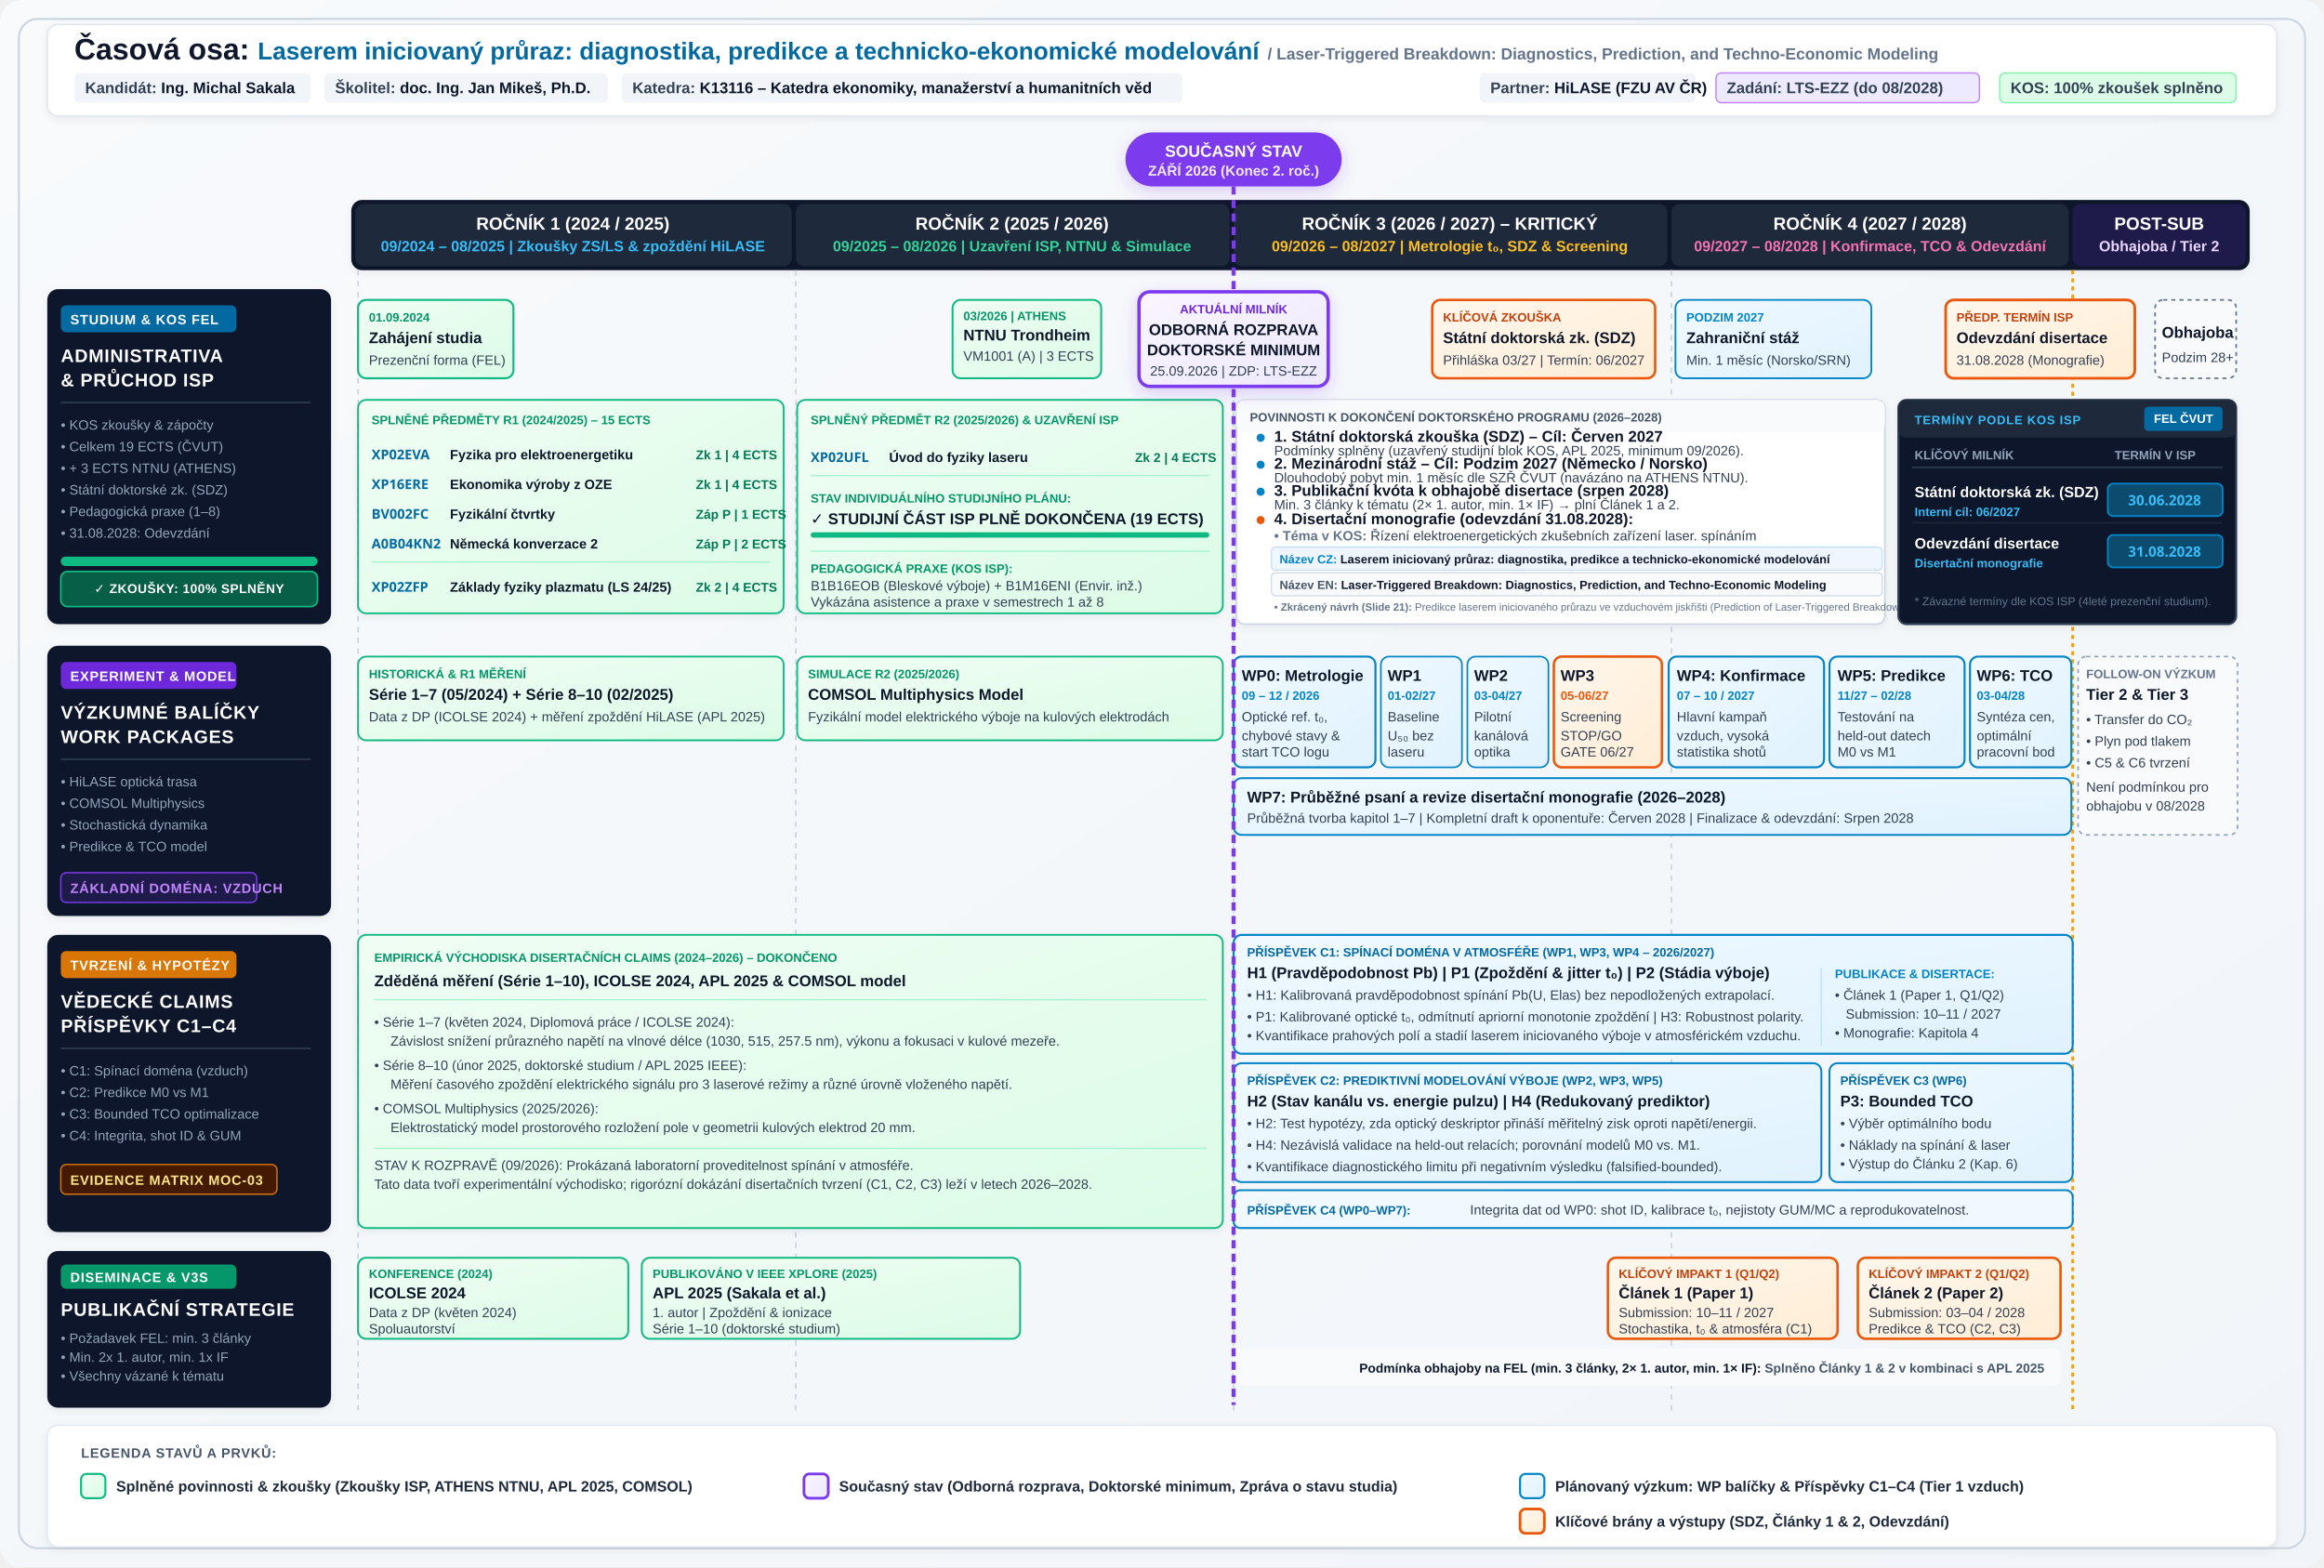
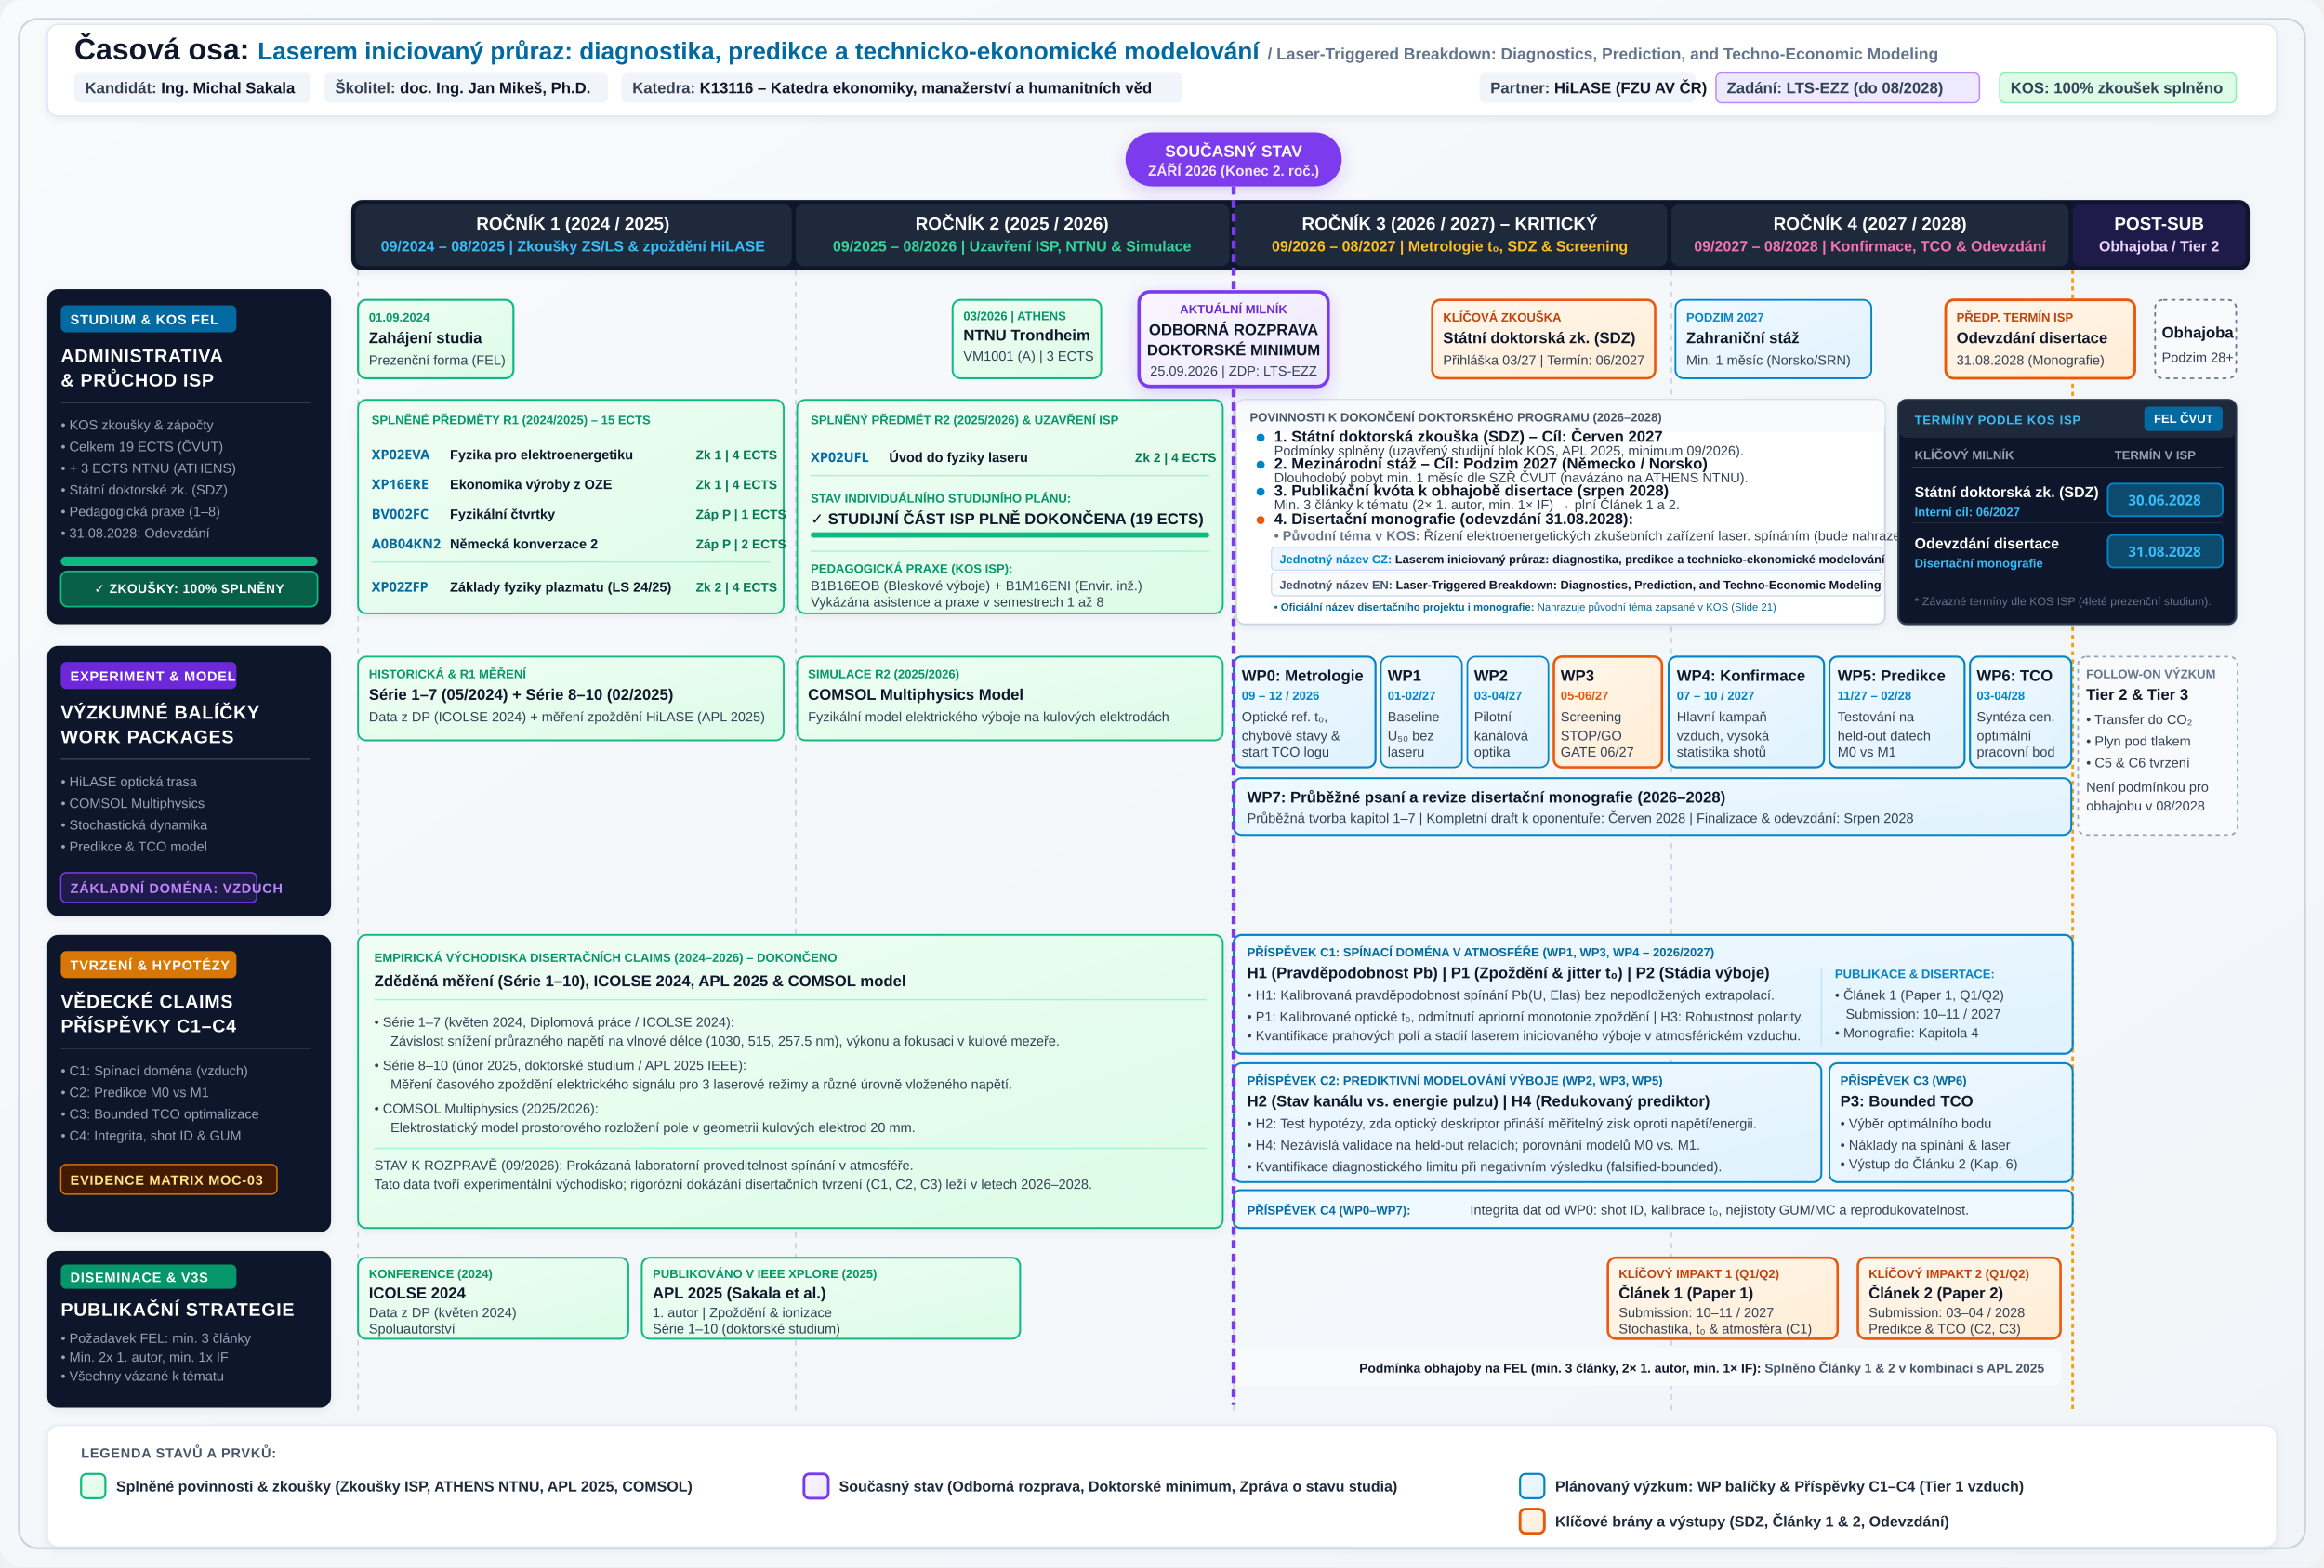
<svg xmlns="http://www.w3.org/2000/svg" viewBox="0 0 1720 1160" width="1720" height="1160">
  <defs>
    <style>
      .main-title { font-family: 'Segoe UI', Arial, sans-serif; font-weight: 800; font-size: 22px; fill: #0f172a; }
      .main-sub { font-family: 'Segoe UI', Arial, sans-serif; font-weight: 600; font-size: 11.5px; fill: #334155; }
      .badge-text { font-family: 'Segoe UI', Arial, sans-serif; font-weight: 700; font-size: 11px; fill: #1e293b; }
      
      .row-title { font-family: 'Segoe UI', Arial, sans-serif; font-weight: 800; font-size: 13.5px; fill: #ffffff; letter-spacing: 0.5px; }
      .row-tag { font-family: 'Segoe UI', Arial, sans-serif; font-weight: 700; font-size: 10px; text-transform: uppercase; letter-spacing: 0.5px; }
      .row-sub { font-family: 'Segoe UI', Arial, sans-serif; font-weight: 500; font-size: 10px; fill: #94a3b8; line-height: 1.3; }

      .axis-year { font-family: 'Segoe UI', Arial, sans-serif; font-weight: 800; font-size: 13px; fill: #ffffff; text-anchor: middle; }
      .axis-sub { font-family: 'Segoe UI', Arial, sans-serif; font-weight: 700; font-size: 11px; text-anchor: middle; }

      .card-title { font-family: 'Segoe UI', Arial, sans-serif; font-weight: 700; font-size: 11.5px; fill: #0f172a; }
      .card-desc { font-family: 'Segoe UI', Arial, sans-serif; font-weight: 500; font-size: 10px; fill: #334155; }
      .card-tag { font-family: 'Segoe UI', Arial, sans-serif; font-weight: 700; font-size: 9px; text-transform: uppercase; }
      
      .course-code { font-family: 'Consolas', 'Segoe UI', monospace; font-weight: 700; font-size: 10px; fill: #0369a1; }
      .course-name { font-family: 'Segoe UI', Arial, sans-serif; font-weight: 600; font-size: 10px; fill: #0f172a; }
      .course-grade { font-family: 'Segoe UI', Arial, sans-serif; font-weight: 700; font-size: 9.5px; fill: #047857; }
      
      .now-title { font-family: 'Segoe UI', Arial, sans-serif; font-weight: 800; font-size: 12px; fill: #ffffff; text-anchor: middle; }
      .now-sub { font-family: 'Segoe UI', Arial, sans-serif; font-weight: 700; font-size: 10.5px; fill: #f3e8ff; text-anchor: middle; }
      .legend-text { font-family: 'Segoe UI', Arial, sans-serif; font-weight: 600; font-size: 11px; fill: #1e293b; }
      .card-title-head { font-family: 'Segoe UI', Arial, sans-serif; font-weight: 700; font-size: 8.2px; fill: #0369a1; }
      .card-title-sub { font-family: 'Segoe UI', Arial, sans-serif; font-weight: 500; font-size: 7.4px; fill: #334155; }
    </style>
    <linearGradient id="bg-canvas" x1="0%" y1="0%" x2="100%" y2="100%">
      <stop offset="0%" stop-color="#f8fafc" />
      <stop offset="100%" stop-color="#f1f5f9" />
    </linearGradient>
    <linearGradient id="card-done-grad" x1="0%" y1="0%" x2="100%" y2="100%">
      <stop offset="0%" stop-color="#f0fdf4" />
      <stop offset="100%" stop-color="#dcfce7" />
    </linearGradient>
    <linearGradient id="card-blue-grad" x1="0%" y1="0%" x2="100%" y2="100%">
      <stop offset="0%" stop-color="#f0f9ff" />
      <stop offset="100%" stop-color="#e0f2fe" />
    </linearGradient>
    <linearGradient id="card-gate-grad" x1="0%" y1="0%" x2="100%" y2="100%">
      <stop offset="0%" stop-color="#fff7ed" />
      <stop offset="100%" stop-color="#ffedd5" />
    </linearGradient>
    <linearGradient id="card-orange-grad" x1="0%" y1="0%" x2="100%" y2="100%">
      <stop offset="0%" stop-color="#fff7ed" />
      <stop offset="100%" stop-color="#ffedd5" />
    </linearGradient>
    <linearGradient id="card-red-grad" x1="0%" y1="0%" x2="100%" y2="100%">
      <stop offset="0%" stop-color="#fff7ed" />
      <stop offset="100%" stop-color="#ffedd5" />
    </linearGradient>
    <linearGradient id="card-now-grad" x1="0%" y1="0%" x2="100%" y2="100%">
      <stop offset="0%" stop-color="#faf5ff" />
      <stop offset="100%" stop-color="#ede9fe" />
    </linearGradient>
    <linearGradient id="card-claim1-grad" x1="0%" y1="0%" x2="100%" y2="100%">
      <stop offset="0%" stop-color="#fefce8" />
      <stop offset="100%" stop-color="#fef9c3" />
    </linearGradient>
    <linearGradient id="card-claim2-grad" x1="0%" y1="0%" x2="100%" y2="100%">
      <stop offset="0%" stop-color="#faf5ff" />
      <stop offset="100%" stop-color="#f3e8ff" />
    </linearGradient>
    <linearGradient id="card-claim3-grad" x1="0%" y1="0%" x2="100%" y2="100%">
      <stop offset="0%" stop-color="#fdf2f8" />
      <stop offset="100%" stop-color="#fce7f3" />
    </linearGradient>
    <filter id="shadow-card" x="-3%" y="-5%" width="106%" height="114%" filterUnits="userSpaceOnUse">
      <feDropShadow dx="0" dy="2" stdDeviation="3" flood-color="#0f172a" flood-opacity="0.06" />
    </filter>
    <filter id="shadow-now" x="-6%" y="-8%" width="112%" height="120%" filterUnits="userSpaceOnUse">
      <feDropShadow dx="0" dy="4" stdDeviation="6" flood-color="#7c3aed" flood-opacity="0.22" />
    </filter>
  </defs>
  <rect width="1720" height="1160" fill="url(#bg-canvas)" rx="16" />
  <rect x="14" y="14" width="1692" height="1132" fill="none" stroke="#cbd5e1" stroke-width="1.5" rx="14" />
  <g id="Header" transform="translate(35, 18)">
    <rect width="1650" height="68" rx="8" fill="#ffffff" stroke="#e2e8f0" stroke-width="1.2" filter="url(#shadow-card)" />
    <text class="main-title" x="20" y="26">Časová osa: <tspan fill="#0369a1" font-size="18px">Laserem iniciovaný průraz: diagnostika, predikce a technicko-ekonomické modelování</tspan>
      <tspan fill="#64748b" font-size="12px" font-weight="600">/ Laser-Triggered Breakdown: Diagnostics, Prediction, and Techno-Economic Modeling</tspan>
    </text>
    <g transform="translate(20, 36)">
      <rect x="0" y="0" width="175" height="22" rx="4" fill="#f1f5f9" />
      <text class="main-sub" x="8" y="15">Kandidát: <tspan font-weight="800" fill="#0f172a">Ing. Michal Sakala</tspan>
      </text>
      <rect x="185" y="0" width="210" height="22" rx="4" fill="#f1f5f9" />
      <text class="main-sub" x="193" y="15">Školitel: <tspan font-weight="800" fill="#0f172a">doc. Ing. Jan Mikeš, Ph.D.</tspan>
      </text>
      <rect x="405" y="0" width="415" height="22" rx="4" fill="#f1f5f9" />
      <text class="main-sub" x="413" y="15">Katedra: <tspan font-weight="700" fill="#0f172a">K13116 – Katedra ekonomiky, manažerství a humanitních věd</tspan>
      </text>
      <rect x="1040" y="0" width="160" height="22" rx="4" fill="#f1f5f9" />
      <text class="main-sub" x="1048" y="15">Partner: <tspan font-weight="700" fill="#0f172a">HiLASE (FZU AV ČR)</tspan>
      </text>
      <rect x="1215" y="0" width="195" height="22" rx="4" fill="#ede9fe" stroke="#c084fc" />
      <text class="main-sub" x="1223" y="15" fill="#6b21a8">Zadání: <tspan font-weight="800">LTS-EZZ (do 08/2028)</tspan>
      </text>
      <rect x="1425" y="0" width="175" height="22" rx="4" fill="#dcfce7" stroke="#86efac" />
      <text class="main-sub" x="1433" y="15" fill="#15803d">KOS: <tspan font-weight="800">100% zkoušek splněno</tspan>
      </text>
    </g>
  </g>
  <g id="Axis_and_Grid">
    <rect x="260" y="148" width="1405" height="52" rx="8" fill="#0f172a" filter="url(#shadow-card)" />
    <rect x="263" y="151" width="323" height="46" rx="6" fill="#1e293b" />
    <text class="axis-year" x="424" y="170">ROČNÍK 1 (2024 / 2025)</text>
    <text class="axis-sub" x="424" y="186" fill="#38bdf8">09/2024 – 08/2025 | Zkoušky ZS/LS &amp; zpoždění HiLASE</text>
    <rect x="589" y="151" width="321" height="46" rx="6" fill="#1e293b" />
    <text class="axis-year" x="749" y="170">ROČNÍK 2 (2025 / 2026)</text>
    <text class="axis-sub" x="749" y="186" fill="#34d399">09/2025 – 08/2026 | Uzavření ISP, NTNU &amp; Simulace</text>
    <rect x="913" y="151" width="321" height="46" rx="6" fill="#1e293b" />
    <text class="axis-year" x="1073" y="170">ROČNÍK 3 (2026 / 2027) – KRITICKÝ</text>
    <text class="axis-sub" x="1073" y="186" fill="#fbbf24">09/2026 – 08/2027 | Metrologie t₀, SDZ &amp; Screening</text>
    <rect x="1237" y="151" width="294" height="46" rx="6" fill="#1e293b" />
    <text class="axis-year" x="1384" y="170">ROČNÍK 4 (2027 / 2028)</text>
    <text class="axis-sub" x="1384" y="186" fill="#f472b6">09/2027 – 08/2028 | Konfirmace, TCO &amp; Odevzdání</text>
    <rect x="1534" y="151" width="128" height="46" rx="6" fill="#1e1b4b" />
    <text class="axis-year" x="1598" y="170" fill="#c084fc">POST-SUB</text>
    <text class="axis-sub" x="1598" y="186" fill="#e9d5ff">Obhajoba / Tier 2</text>
    <line x1="265" y1="200" x2="265" y2="1045" stroke="#cbd5e1" stroke-width="1.2" stroke-dasharray="4 4" />
    <line x1="589" y1="200" x2="589" y2="1045" stroke="#cbd5e1" stroke-width="1.2" stroke-dasharray="4 4" />
    <line x1="913" y1="200" x2="913" y2="1045" stroke="#cbd5e1" stroke-width="1.2" stroke-dasharray="4 4" />
    <line x1="1237" y1="200" x2="1237" y2="1045" stroke="#cbd5e1" stroke-width="1.2" stroke-dasharray="4 4" />
    <line x1="1534" y1="200" x2="1534" y2="1045" stroke="#f59e0b" stroke-width="2" stroke-dasharray="3 3" />
  </g>
  <g id="Row_Administration_and_Courses">
    <rect x="35" y="214" width="210" height="248" rx="8" fill="#0f172a" filter="url(#shadow-card)" />
    <rect x="45" y="226" width="130" height="20" rx="4" fill="#0369a1" />
    <text class="row-tag" x="52" y="240" fill="#ffffff">STUDIUM &amp; KOS FEL</text>
    <text class="row-title" x="45" y="268">ADMINISTRATIVA</text>
    <text class="row-title" x="45" y="286">&amp; PRŮCHOD ISP</text>
    <line x1="45" y1="298" x2="230" y2="298" stroke="#334155" stroke-width="1" />
    <text class="row-sub" x="45" y="318">• KOS zkoušky &amp; zápočty</text>
    <text class="row-sub" x="45" y="334">• Celkem 19 ECTS (ČVUT)</text>
    <text class="row-sub" x="45" y="350">• + 3 ECTS NTNU (ATHENS)</text>
    <text class="row-sub" x="45" y="366">• Státní doktorské zk. (SDZ)</text>
    <text class="row-sub" x="45" y="382">• Pedagogická praxe (1–8)</text>
    <text class="row-sub" x="45" y="398">• 31.08.2028: Odevzdání</text>
    <g transform="translate(45, 412)">
      <rect x="0" y="0" width="190" height="7" rx="3.5" fill="#1e293b" />
      <rect x="0" y="0" width="190" height="7" rx="3.5" fill="#10b981" />
      <rect x="0" y="11" width="190" height="26" rx="5" fill="#065f46" stroke="#10b981" stroke-width="1.2" />
      <text font-family="'Segoe UI', Arial, sans-serif" font-weight="800" font-size="9.5px" fill="#ffffff" x="95" y="27" text-anchor="middle" letter-spacing="0.3px">✓ ZKOUŠKY: 100% SPLNĚNY</text>
    </g>
    <g transform="translate(265, 222)">
      <rect width="115" height="58" rx="6" fill="url(#card-done-grad)" stroke="#10b981" stroke-width="1.5" />
      <text class="card-tag" x="8" y="16" fill="#059669">01.09.2024</text>
      <text class="card-title" x="8" y="32" fill="#065f46">Zahájení studia</text>
      <text class="card-desc" x="8" y="48">Prezenční forma (FEL)</text>
    </g>
    <g transform="translate(705, 222)">
      <rect width="110" height="58" rx="6" fill="url(#card-done-grad)" stroke="#10b981" stroke-width="1.4" />
      <text class="card-tag" x="8" y="15" fill="#059669">03/2026 | ATHENS</text>
      <text class="card-title" x="8" y="30" fill="#065f46" font-size="10.5px">NTNU Trondheim</text>
      <text class="card-desc" x="8" y="45" font-size="9.5px">VM1001 (A) | 3 ECTS</text>
    </g>
    <g transform="translate(1060, 222)">
      <rect width="165" height="58" rx="6" fill="url(#card-orange-grad)" stroke="#ea580c" stroke-width="1.8" />
      <text class="card-tag" x="8" y="16" fill="#c2410c">KLÍČOVÁ ZKOUŠKA</text>
      <text class="card-title" x="8" y="32" fill="#9a3412">Státní doktorská zk. (SDZ)</text>
      <text class="card-desc" x="8" y="48">Přihláška 03/27 | Termín: 06/2027</text>
    </g>
    <g transform="translate(1240, 222)">
      <rect width="145" height="58" rx="6" fill="url(#card-blue-grad)" stroke="#0284c7" stroke-width="1.3" />
      <text class="card-tag" x="8" y="16" fill="#0284c7">PODZIM 2027</text>
      <text class="card-title" x="8" y="32" fill="#0369a1">Zahraniční stáž</text>
      <text class="card-desc" x="8" y="48">Min. 1 měsíc (Norsko/SRN)</text>
    </g>
    <g transform="translate(1440, 222)">
      <rect width="140" height="58" rx="6" fill="url(#card-orange-grad)" stroke="#ea580c" stroke-width="2" />
      <text class="card-tag" x="8" y="16" fill="#c2410c">PŘEDP. TERMÍN ISP</text>
      <text class="card-title" x="8" y="32" fill="#9a3412">Odevzdání disertace</text>
      <text class="card-desc" x="8" y="48">31.08.2028 (Monografie)</text>
    </g>
    <g transform="translate(1595, 222)">
      <rect width="60" height="58" rx="6" fill="#f8fafc" stroke="#64748b" stroke-width="1.2" stroke-dasharray="3 3" />
      <text class="card-title" x="5" y="28" fill="#334155">Obhajoba</text>
      <text class="card-desc" x="5" y="46">Podzim 28+</text>
    </g>
    <g transform="translate(265, 296)">
      <rect width="315" height="158" rx="6" fill="url(#card-done-grad)" stroke="#10b981" stroke-width="1.3" filter="url(#shadow-card)" />
      <text class="card-tag" x="10" y="18" fill="#059669">SPLNĚNÉ PŘEDMĚTY R1 (2024/2025) – 15 ECTS</text>
      <g transform="translate(10, 34)">
        <text class="course-code" x="0" y="10" fill="#065f46">XP02EVA</text>
        <text class="course-name" x="58" y="10" fill="#064e3b">Fyzika pro elektroenergetiku</text>
        <text class="course-grade" x="240" y="10" fill="#047857">Zk 1 | 4 ECTS</text>
      </g>
      <g transform="translate(10, 56)">
        <text class="course-code" x="0" y="10" fill="#065f46">XP16ERE</text>
        <text class="course-name" x="58" y="10" fill="#064e3b">Ekonomika výroby z OZE</text>
        <text class="course-grade" x="240" y="10" fill="#047857">Zk 1 | 4 ECTS</text>
      </g>
      <g transform="translate(10, 78)">
        <text class="course-code" x="0" y="10" fill="#065f46">BV002FC</text>
        <text class="course-name" x="58" y="10" fill="#064e3b">Fyzikální čtvrtky</text>
        <text class="course-grade" x="240" y="10" fill="#047857">Záp P | 1 ECTS</text>
      </g>
      <g transform="translate(10, 100)">
        <text class="course-code" x="0" y="10" fill="#065f46">A0B04KN2</text>
        <text class="course-name" x="58" y="10" fill="#064e3b">Německá konverzace 2</text>
        <text class="course-grade" x="240" y="10" fill="#047857">Záp P | 2 ECTS</text>
      </g>
      <line x1="10" y1="120" x2="305" y2="120" stroke="#a7f3d0" stroke-width="1" />
      <g transform="translate(10, 132)">
        <text class="course-code" x="0" y="10" fill="#065f46">XP02ZFP</text>
        <text class="course-name" x="58" y="10" fill="#064e3b">Základy fyziky plazmatu (LS 24/25)</text>
        <text class="course-grade" x="240" y="10" fill="#047857">Zk 2 | 4 ECTS</text>
      </g>
    </g>
    <g transform="translate(590, 296)">
      <rect width="315" height="158" rx="6" fill="url(#card-done-grad)" stroke="#10b981" stroke-width="1.3" filter="url(#shadow-card)" />
      <text class="card-tag" x="10" y="18" fill="#059669">SPLNĚNÝ PŘEDMĚT R2 (2025/2026) &amp; UZAVŘENÍ ISP</text>
      <g transform="translate(10, 36)">
        <text class="course-code" x="0" y="10" fill="#065f46">XP02UFL</text>
        <text class="course-name" x="58" y="10" fill="#064e3b">Úvod do fyziky laseru</text>
        <text class="course-grade" x="240" y="10" fill="#047857">Zk 2 | 4 ECTS</text>
      </g>
      <line x1="10" y1="56" x2="305" y2="56" stroke="#a7f3d0" stroke-width="1" />
      <g transform="translate(10, 64)">
        <text class="card-tag" x="0" y="12" fill="#059669">STAV INDIVIDUÁLNÍHO STUDIJNÍHO PLÁNU:</text>
        <text class="card-title" x="0" y="28" fill="#065f46" font-size="11px">✓ STUDIJNÍ ČÁST ISP PLNĚ DOKONČENA (19 ECTS)</text>
        <rect x="0" y="34" width="295" height="4" rx="2" fill="#10b981" />
      </g>
      <line x1="10" y1="112" x2="305" y2="112" stroke="#a7f3d0" stroke-width="1" />
      <g transform="translate(10, 118)">
        <text class="card-tag" x="0" y="10" fill="#059669">PEDAGOGICKÁ PRAXE (KOS ISP):</text>
        <text class="card-desc" x="0" y="23" fill="#064e3b">B1B16EOB (Bleskové výboje) + B1M16ENI (Envir. inž.)</text>
        <text class="card-desc" x="0" y="35" fill="#059669" font-weight="600">Vykázána asistence a praxe v semestrech 1 až 8</text>
      </g>
    </g>
    <g transform="translate(915, 296)">
      <rect width="480" height="166" rx="6" fill="#ffffff" stroke="#cbd5e1" stroke-width="1.2" filter="url(#shadow-card)" />
      <rect x="0" y="0" width="480" height="24" rx="6" fill="#f8fafc" />
      <text class="card-tag" x="10" y="16" fill="#475569">POVINNOSTI K DOKONČENÍ DOKTORSKÉHO PROGRAMU (2026–2028)</text>
      <g transform="translate(12, 24)">
        <circle cx="6" cy="4" r="3" fill="#0284c7" />
        <text class="card-title" x="16" y="7" fill="#1e293b">1. Státní doktorská zkouška (SDZ) – Cíl: Červen 2027</text>
        <text class="card-desc" x="16" y="17">Podmínky splněny (uzavřený studijní blok KOS, APL 2025, minimum 09/2026).</text>
        <circle cx="6" cy="24" r="3" fill="#0284c7" />
        <text class="card-title" x="16" y="27" fill="#1e293b">2. Mezinárodní stáž – Cíl: Podzim 2027 (Německo / Norsko)</text>
        <text class="card-desc" x="16" y="37">Dlouhodobý pobyt min. 1 měsíc dle SZŘ ČVUT (navázáno na ATHENS NTNU).</text>
        <circle cx="6" cy="44" r="3" fill="#0284c7" />
        <text class="card-title" x="16" y="47" fill="#1e293b">3. Publikační kvóta k obhajobě disertace (srpen 2028)</text>
        <text class="card-desc" x="16" y="57">Min. 3 články k tématu (2× 1. autor, min. 1× IF) → plní Článek 1 a 2.</text>
        <circle cx="6" cy="65" r="3" fill="#ea580c" />
        <text class="card-title" x="16" y="68" fill="#0f172a">4. Disertační monografie (odevzdání 31.08.2028):</text>
        <text class="card-desc" x="16" y="80" font-size="8.8px">
-           <tspan font-weight="700" fill="#64748b">• Téma v KOS:</tspan> Řízení elektroenergetických zkušebních zařízení laser. spínáním</text>
+           <tspan font-weight="700" fill="#64748b">• Původní téma v KOS:</tspan> Řízení elektroenergetických zkušebních zařízení laser. spínáním (bude nahrazeno)</text>
        <rect x="14" y="85" width="452" height="17" rx="3" fill="#eff6ff" stroke="#bfdbfe" stroke-width="0.8" />
        <text x="20" y="97" font-family="'Segoe UI', Arial, sans-serif" font-size="8.8px">
-           <tspan font-weight="800" fill="#0284c7">Název CZ:</tspan>
+           <tspan font-weight="800" fill="#0284c7">Jednotný název CZ:</tspan>
          <tspan font-weight="700" fill="#0f172a">Laserem iniciovaný průraz: diagnostika, predikce a technicko-ekonomické modelování</tspan>
        </text>
        <rect x="14" y="104" width="452" height="17" rx="3" fill="#f8fafc" stroke="#cbd5e1" stroke-width="0.8" />
        <text x="20" y="116" font-family="'Segoe UI', Arial, sans-serif" font-size="8.8px">
-           <tspan font-weight="800" fill="#475569">Název EN:</tspan>
+           <tspan font-weight="800" fill="#475569">Jednotný název EN:</tspan>
          <tspan font-weight="700" fill="#0f172a">Laser-Triggered Breakdown: Diagnostics, Prediction, and Techno-Economic Modeling</tspan>
        </text>
-         <text x="16" y="132" font-family="'Segoe UI', Arial, sans-serif" font-size="7.8px" fill="#64748b">
-           <tspan font-weight="700">• Zkrácený návrh (Slide 21):</tspan> Predikce laserem iniciovaného průrazu ve vzduchovém jiskřišti (Prediction of Laser-Triggered Breakdown)</text>
+         <text x="16" y="132" font-family="'Segoe UI', Arial, sans-serif" font-size="7.8px" fill="#0369a1">
+           <tspan font-weight="700">• Oficiální název disertačního projektu i monografie:</tspan> Nahrazuje původní téma zapsané v KOS (Slide 21)</text>
      </g>
    </g>
    <g transform="translate(1405, 296)">
      <rect width="250" height="166" rx="6" fill="#0f172a" stroke="#334155" stroke-width="1.5" filter="url(#shadow-card)" />
      <rect x="0" y="0" width="250" height="28" rx="6" fill="#1e293b" />
      <text class="card-tag" x="12" y="18" fill="#38bdf8" letter-spacing="0.5px">TERMÍNY PODLE KOS ISP</text>
      <rect x="182" y="5" width="58" height="18" rx="3" fill="#0369a1" />
      <text font-family="'Segoe UI', Arial, sans-serif" font-weight="800" font-size="9px" fill="#ffffff" x="211" y="17" text-anchor="middle">FEL ČVUT</text>
      <text font-family="'Segoe UI', Arial, sans-serif" font-weight="700" font-size="9px" fill="#94a3b8" x="12" y="44">KLÍČOVÝ MILNÍK</text>
      <text font-family="'Segoe UI', Arial, sans-serif" font-weight="700" font-size="9px" fill="#94a3b8" x="160" y="44">TERMÍN V ISP</text>
      <line x1="10" y1="50" x2="240" y2="50" stroke="#334155" stroke-width="1" />
      <g transform="translate(10, 58)">
        <text font-family="'Segoe UI', Arial, sans-serif" font-weight="700" font-size="11px" fill="#ffffff" x="2" y="14">Státní doktorská zk. (SDZ)</text>
        <text font-family="'Segoe UI', Arial, sans-serif" font-weight="600" font-size="9px" fill="#38bdf8" x="2" y="28">Interní cíl: 06/2027</text>
        <rect x="145" y="4" width="85" height="24" rx="4" fill="#0c4a6e" stroke="#0284c7" stroke-width="1.3" />
        <text font-family="'Consolas', 'Segoe UI', monospace" font-weight="800" font-size="10.5px" fill="#38bdf8" x="187" y="20" text-anchor="middle">30.06.2028</text>
      </g>
      <line x1="10" y1="91" x2="240" y2="91" stroke="#1e293b" stroke-width="1" />
      <g transform="translate(10, 96)">
        <text font-family="'Segoe UI', Arial, sans-serif" font-weight="700" font-size="11px" fill="#ffffff" x="2" y="14">Odevzdání disertace</text>
        <text font-family="'Segoe UI', Arial, sans-serif" font-weight="600" font-size="9px" fill="#38bdf8" x="2" y="28">Disertační monografie</text>
        <rect x="145" y="4" width="85" height="24" rx="4" fill="#0c4a6e" stroke="#0284c7" stroke-width="1.3" />
        <text font-family="'Consolas', 'Segoe UI', monospace" font-weight="800" font-size="10.5px" fill="#38bdf8" x="187" y="20" text-anchor="middle">31.08.2028</text>
      </g>
      <text font-family="'Segoe UI', Arial, sans-serif" font-weight="500" font-size="8.5px" fill="#64748b" x="12" y="152">* Závazné termíny dle KOS ISP (4leté prezenční studium).</text>
    </g>
  </g>
  <g id="Row_WorkPackages">
    <rect x="35" y="478" width="210" height="200" rx="8" fill="#0f172a" filter="url(#shadow-card)" />
    <rect x="45" y="490" width="130" height="20" rx="4" fill="#6d28d9" />
    <text class="row-tag" x="52" y="504" fill="#ffffff">EXPERIMENT &amp; MODEL</text>
    <text class="row-title" x="45" y="532">VÝZKUMNÉ BALÍČKY</text>
    <text class="row-title" x="45" y="550">WORK PACKAGES</text>
    <line x1="45" y1="562" x2="230" y2="562" stroke="#334155" stroke-width="1" />
    <text class="row-sub" x="45" y="582">• HiLASE optická trasa</text>
    <text class="row-sub" x="45" y="598">• COMSOL Multiphysics</text>
    <text class="row-sub" x="45" y="614">• Stochastická dynamika</text>
    <text class="row-sub" x="45" y="630">• Predikce &amp; TCO model</text>
    <rect x="45" y="646" width="145" height="22" rx="4" fill="#1e1b4b" stroke="#7c3aed" />
    <text class="row-tag" x="52" y="661" fill="#c084fc">ZÁKLADNÍ DOMÉNA: VZDUCH</text>
    <g transform="translate(265, 486)">
      <rect width="315" height="62" rx="6" fill="url(#card-done-grad)" stroke="#10b981" stroke-width="1.3" />
      <text class="card-tag" x="8" y="16" fill="#059669">HISTORICKÁ &amp; R1 MĚŘENÍ</text>
      <text class="card-title" x="8" y="32" fill="#065f46">Série 1–7 (05/2024) + Série 8–10 (02/2025)</text>
      <text class="card-desc" x="8" y="48">Data z DP (ICOLSE 2024) + měření zpoždění HiLASE (APL 2025)</text>
    </g>
    <g transform="translate(590, 486)">
      <rect width="315" height="62" rx="6" fill="url(#card-done-grad)" stroke="#10b981" stroke-width="1.3" />
      <text class="card-tag" x="8" y="16" fill="#059669">SIMULACE R2 (2025/2026)</text>
      <text class="card-title" x="8" y="32" fill="#065f46">COMSOL Multiphysics Model</text>
      <text class="card-desc" x="8" y="48">Fyzikální model elektrického výboje na kulových elektrodách</text>
    </g>
    <g transform="translate(913, 486)">
      <rect width="105" height="82" rx="6" fill="url(#card-blue-grad)" stroke="#0284c7" stroke-width="1.5" />
      <text class="card-title" x="6" y="18" fill="#0369a1">WP0: Metrologie</text>
      <text class="card-tag" x="6" y="32" fill="#0284c7">09 – 12 / 2026</text>
      <text class="card-desc" x="6" y="48">Optické ref. t₀,</text>
      <text class="card-desc" x="6" y="62">chybové stavy &amp;</text>
      <text class="card-desc" x="6" y="74">start TCO logu</text>
    </g>
    <g transform="translate(1022, 486)">
      <rect width="60" height="82" rx="6" fill="url(#card-blue-grad)" stroke="#0284c7" stroke-width="1.2" />
      <text class="card-title" x="5" y="18" fill="#0369a1">WP1</text>
      <text class="card-tag" x="5" y="32" fill="#0284c7">01-02/27</text>
      <text class="card-desc" x="5" y="48">Baseline</text>
      <text class="card-desc" x="5" y="62">U₅₀ bez</text>
      <text class="card-desc" x="5" y="74">laseru</text>
    </g>
    <g transform="translate(1086, 486)">
      <rect width="60" height="82" rx="6" fill="url(#card-blue-grad)" stroke="#0284c7" stroke-width="1.2" />
      <text class="card-title" x="5" y="18" fill="#0369a1">WP2</text>
      <text class="card-tag" x="5" y="32" fill="#0284c7">03-04/27</text>
      <text class="card-desc" x="5" y="48">Pilotní</text>
      <text class="card-desc" x="5" y="62">kanálová</text>
      <text class="card-desc" x="5" y="74">optika</text>
    </g>
    <g transform="translate(1150, 486)">
      <rect width="80" height="82" rx="6" fill="url(#card-gate-grad)" stroke="#ea580c" stroke-width="1.8" />
      <text class="card-title" x="5" y="18" fill="#c2410c">WP3</text>
      <text class="card-tag" x="5" y="32" fill="#ea580c">05-06/27</text>
      <text class="card-desc" x="5" y="48">Screening</text>
      <text class="card-desc" x="5" y="62" font-weight="bold" fill="#ea580c">STOP/GO</text>
      <text class="card-desc" x="5" y="74">GATE 06/27</text>
    </g>
    <g transform="translate(1235, 486)">
      <rect width="115" height="82" rx="6" fill="url(#card-blue-grad)" stroke="#0284c7" stroke-width="1.5" />
      <text class="card-title" x="6" y="18" fill="#0369a1">WP4: Konfirmace</text>
      <text class="card-tag" x="6" y="32" fill="#0284c7">07 – 10 / 2027</text>
      <text class="card-desc" x="6" y="48">Hlavní kampaň</text>
      <text class="card-desc" x="6" y="62">vzduch, vysoká</text>
      <text class="card-desc" x="6" y="74">statistika shotů</text>
    </g>
    <g transform="translate(1354, 486)">
      <rect width="100" height="82" rx="6" fill="url(#card-blue-grad)" stroke="#0284c7" stroke-width="1.5" />
      <text class="card-title" x="6" y="18" fill="#0369a1">WP5: Predikce</text>
      <text class="card-tag" x="6" y="32" fill="#0284c7">11/27 – 02/28</text>
      <text class="card-desc" x="6" y="48">Testování na</text>
      <text class="card-desc" x="6" y="62">held-out datech</text>
      <text class="card-desc" x="6" y="74">M0 vs M1</text>
    </g>
    <g transform="translate(1458, 486)">
      <rect width="75" height="82" rx="6" fill="url(#card-blue-grad)" stroke="#0284c7" stroke-width="1.5" />
      <text class="card-title" x="5" y="18" fill="#0369a1">WP6: TCO</text>
      <text class="card-tag" x="5" y="32" fill="#0284c7">03-04/28</text>
      <text class="card-desc" x="5" y="48">Syntéza cen,</text>
      <text class="card-desc" x="5" y="62">optimální</text>
      <text class="card-desc" x="5" y="74">pracovní bod</text>
    </g>
    <g transform="translate(913, 576)">
      <rect width="620" height="42" rx="6" fill="url(#card-blue-grad)" stroke="#0284c7" stroke-width="1.4" />
      <text class="card-title" x="10" y="18" fill="#0369a1">WP7: Průběžné psaní a revize disertační monografie (2026–2028)</text>
      <text class="card-desc" x="10" y="33" fill="#0c4a6e">Průběžná tvorba kapitol 1–7 | Kompletní draft k oponentuře: Červen 2028 | Finalizace &amp; odevzdání: Srpen 2028</text>
    </g>
    <g transform="translate(1538, 486)">
      <rect width="118" height="132" rx="6" fill="#f8fafc" stroke="#94a3b8" stroke-width="1.2" stroke-dasharray="3 3" />
      <text class="card-tag" x="6" y="16" fill="#64748b">FOLLOW-ON VÝZKUM</text>
      <text class="card-title" x="6" y="32" fill="#475569">Tier 2 &amp; Tier 3</text>
      <text class="card-desc" x="6" y="50">• Transfer do CO₂</text>
      <text class="card-desc" x="6" y="66">• Plyn pod tlakem</text>
      <text class="card-desc" x="6" y="82">• C5 &amp; C6 tvrzení</text>
      <text class="card-desc" x="6" y="100" font-weight="bold" fill="#64748b">Není podmínkou pro</text>
      <text class="card-desc" x="6" y="114" font-weight="bold" fill="#64748b">obhajobu v 08/2028</text>
    </g>
  </g>
  <g id="Row_Claims">
    <rect x="35" y="692" width="210" height="220" rx="8" fill="#0f172a" filter="url(#shadow-card)" />
    <rect x="45" y="704" width="130" height="20" rx="4" fill="#d97706" />
    <text class="row-tag" x="52" y="718" fill="#ffffff">TVRZENÍ &amp; HYPOTÉZY</text>
    <text class="row-title" x="45" y="746">VĚDECKÉ CLAIMS</text>
    <text class="row-title" x="45" y="764">PŘÍSPĚVKY C1–C4</text>
    <line x1="45" y1="776" x2="230" y2="776" stroke="#334155" stroke-width="1" />
    <text class="row-sub" x="45" y="796">• C1: Spínací doména (vzduch)</text>
    <text class="row-sub" x="45" y="812">• C2: Predikce M0 vs M1</text>
    <text class="row-sub" x="45" y="828">• C3: Bounded TCO optimalizace</text>
    <text class="row-sub" x="45" y="844">• C4: Integrita, shot ID &amp; GUM</text>
    <rect x="45" y="862" width="160" height="22" rx="4" fill="#451a03" stroke="#d97706" />
    <text class="row-tag" x="52" y="877" fill="#fde68a">EVIDENCE MATRIX MOC-03</text>
    <g transform="translate(265, 692)">
      <rect width="640" height="217" rx="6" fill="url(#card-done-grad)" stroke="#10b981" stroke-width="1.3" filter="url(#shadow-card)" />
      <text class="card-tag" x="12" y="20" fill="#059669">EMPIRICKÁ VÝCHODISKA DISERTAČNÍCH CLAIMS (2024–2026) – DOKONČENO</text>
      <text class="card-title" x="12" y="38" fill="#065f46" font-size="12px">Zděděná měření (Série 1–10), ICOLSE 2024, APL 2025 &amp; COMSOL model</text>
      <line x1="12" y1="48" x2="628" y2="48" stroke="#a7f3d0" stroke-width="1" />
      <g transform="translate(12, 54)">
        <text class="card-desc" x="0" y="14" font-weight="bold" fill="#064e3b">• Série 1–7 (květen 2024, Diplomová práce / ICOLSE 2024):</text>
        <text class="card-desc" x="12" y="28">Závislost snížení průrazného napětí na vlnové délce (1030, 515, 257.5 nm), výkonu a fokusaci v kulové mezeře.</text>
        <text class="card-desc" x="0" y="46" font-weight="bold" fill="#064e3b">• Série 8–10 (únor 2025, doktorské studium / APL 2025 IEEE):</text>
        <text class="card-desc" x="12" y="60">Měření časového zpoždění elektrického signálu pro 3 laserové režimy a různé úrovně vloženého napětí.</text>
        <text class="card-desc" x="0" y="78" font-weight="bold" fill="#064e3b">• COMSOL Multiphysics (2025/2026):</text>
        <text class="card-desc" x="12" y="92">Elektrostatický model prostorového rozložení pole v geometrii kulových elektrod 20 mm.</text>
        <line x1="0" y1="104" x2="616" y2="104" stroke="#a7f3d0" stroke-width="1" />
        <text class="card-desc" x="0" y="120" font-weight="bold" fill="#047857">STAV K ROZPRAVĚ (09/2026): Prokázaná laboratorní proveditelnost spínání v atmosféře.</text>
        <text class="card-desc" x="0" y="134" fill="#065f46">Tato data tvoří experimentální východisko; rigorózní dokázání disertačních tvrzení (C1, C2, C3) leží v letech 2026–2028.</text>
      </g>
    </g>
    <g transform="translate(913, 692)">
      <rect width="621" height="88" rx="6" fill="url(#card-blue-grad)" stroke="#0284c7" stroke-width="1.5" />
      <text class="card-tag" x="10" y="16" fill="#0369a1">PŘÍSPĚVEK C1: SPÍNACÍ DOMÉNA V ATMOSFÉŘE (WP1, WP3, WP4 – 2026/2027)</text>
      <g transform="translate(10, 0)">
        <text class="card-title" x="0" y="32" fill="#0c4a6e">H1 (Pravděpodobnost Pb) | P1 (Zpoždění &amp; jitter t₀) | P2 (Stádia výboje)</text>
        <text class="card-desc" x="0" y="48">• H1: Kalibrovaná pravděpodobnost spínání Pb(U, Elas) bez nepodložených extrapolací.</text>
        <text class="card-desc" x="0" y="64">• P1: Kalibrované optické t₀, odmítnutí apriorní monotonie zpoždění | H3: Robustnost polarity.</text>
        <text class="card-desc" x="0" y="78" fill="#0369a1">• Kvantifikace prahových polí a stadií laserem iniciovaného výboje v atmosférickém vzduchu.</text>
      </g>
      <line x1="435" y1="24" x2="435" y2="82" stroke="#bae6fd" stroke-width="1" />
      <g transform="translate(445, 0)">
        <text class="card-tag" x="0" y="32" fill="#0284c7">PUBLIKACE &amp; DISERTACE:</text>
        <text class="card-desc" x="0" y="48" font-weight="bold" fill="#0369a1">• Článek 1 (Paper 1, Q1/Q2)</text>
        <text class="card-desc" x="8" y="62" fill="#0c4a6e">Submission: 10–11 / 2027</text>
        <text class="card-desc" x="0" y="76" font-weight="bold" fill="#0284c7">• Monografie: Kapitola 4</text>
      </g>
    </g>
    <g transform="translate(913, 787)">
      <rect width="435" height="88" rx="6" fill="url(#card-blue-grad)" stroke="#0284c7" stroke-width="1.4" />
      <text class="card-tag" x="10" y="16" fill="#0369a1">PŘÍSPĚVEK C2: PREDIKTIVNÍ MODELOVÁNÍ VÝBOJE (WP2, WP3, WP5)</text>
      <text class="card-title" x="10" y="32" fill="#0c4a6e">H2 (Stav kanálu vs. energie pulzu) | H4 (Redukovaný prediktor)</text>
      <text class="card-desc" x="10" y="48">• H2: Test hypotézy, zda optický deskriptor přináší měřitelný zisk oproti napětí/energii.</text>
      <text class="card-desc" x="10" y="64">• H4: Nezávislá validace na held-out relacích; porovnání modelů M0 vs. M1.</text>
      <text class="card-desc" x="10" y="80">• Kvantifikace diagnostického limitu při negativním výsledku (falsified-bounded).</text>
    </g>
    <g transform="translate(1354, 787)">
      <rect width="180" height="88" rx="6" fill="url(#card-blue-grad)" stroke="#0284c7" stroke-width="1.4" />
      <text class="card-tag" x="8" y="16" fill="#0369a1">PŘÍSPĚVEK C3 (WP6)</text>
      <text class="card-title" x="8" y="32" fill="#0c4a6e">P3: Bounded TCO</text>
      <text class="card-desc" x="8" y="48">• Výběr optimálního bodu</text>
      <text class="card-desc" x="8" y="64">• Náklady na spínání &amp; laser</text>
      <text class="card-desc" x="8" y="78">• Výstup do Článku 2 (Kap. 6)</text>
    </g>
    <g transform="translate(913, 881)">
      <rect width="621" height="28" rx="5" fill="#f0f9ff" stroke="#0284c7" stroke-width="1.4" />
      <text class="card-tag" x="10" y="18" fill="#0369a1">PŘÍSPĚVEK C4 (WP0–WP7):</text>
      <text class="card-desc" x="175" y="18" fill="#0c4a6e" font-weight="bold">Integrita dat od WP0: shot ID, kalibrace t₀, nejistoty GUM/MC a reprodukovatelnost.</text>
    </g>
  </g>
  <g id="Row_Publications">
    <rect x="35" y="926" width="210" height="116" rx="8" fill="#0f172a" filter="url(#shadow-card)" />
    <rect x="45" y="936" width="130" height="18" rx="4" fill="#059669" />
    <text class="row-tag" x="52" y="949" fill="#ffffff">DISEMINACE &amp; V3S</text>
    <text class="row-title" x="45" y="974">PUBLIKAČNÍ STRATEGIE</text>
    <text class="row-sub" x="45" y="994">• Požadavek FEL: min. 3 články</text>
    <text class="row-sub" x="45" y="1008">• Min. 2x 1. autor, min. 1x IF</text>
    <text class="row-sub" x="45" y="1022">• Všechny vázané k tématu</text>
    <g transform="translate(265, 931)">
      <rect width="200" height="60" rx="6" fill="url(#card-done-grad)" stroke="#10b981" stroke-width="1.4" />
      <text class="card-tag" x="8" y="15" fill="#059669">KONFERENCE (2024)</text>
      <text class="card-title" x="8" y="30" fill="#065f46">ICOLSE 2024</text>
      <text class="card-desc" x="8" y="44">Data z DP (květen 2024)</text>
      <text class="card-desc" x="8" y="56">Spoluautorství</text>
    </g>
    <g transform="translate(475, 931)">
      <rect width="280" height="60" rx="6" fill="url(#card-done-grad)" stroke="#10b981" stroke-width="1.4" />
      <text class="card-tag" x="8" y="15" fill="#059669">PUBLIKOVÁNO V IEEE XPLORE (2025)</text>
      <text class="card-title" x="8" y="30" fill="#065f46">APL 2025 (Sakala et al.)</text>
      <text class="card-desc" x="8" y="44">1. autor | Zpoždění &amp; ionizace</text>
      <text class="card-desc" x="8" y="56">Série 1–10 (doktorské studium)</text>
    </g>
    <g transform="translate(1190, 931)">
      <rect width="170" height="60" rx="6" fill="url(#card-orange-grad)" stroke="#ea580c" stroke-width="1.8" />
      <text class="card-tag" x="8" y="15" fill="#c2410c">KLÍČOVÝ IMPAKT 1 (Q1/Q2)</text>
      <text class="card-title" x="8" y="30" fill="#9a3412">Článek 1 (Paper 1)</text>
      <text class="card-desc" x="8" y="44">Submission: 10–11 / 2027</text>
      <text class="card-desc" x="8" y="56">Stochastika, t₀ &amp; atmosféra (C1)</text>
    </g>
    <g transform="translate(1375, 931)">
      <rect width="150" height="60" rx="6" fill="url(#card-orange-grad)" stroke="#ea580c" stroke-width="1.8" />
      <text class="card-tag" x="8" y="15" fill="#c2410c">KLÍČOVÝ IMPAKT 2 (Q1/Q2)</text>
      <text class="card-title" x="8" y="30" fill="#9a3412">Článek 2 (Paper 2)</text>
      <text class="card-desc" x="8" y="44">Submission: 03–04 / 2028</text>
      <text class="card-desc" x="8" y="56">Predikce &amp; TCO (C2, C3)</text>
    </g>
    <g transform="translate(913, 998)">
      <rect width="612" height="28" rx="5" fill="#f8fafc" stroke="none" />
      <text font-family="'Segoe UI', Arial, sans-serif" font-size="9.5px" text-anchor="end" x="600" y="18">
        <tspan font-weight="700" fill="#0f172a">Podmínka obhajoby na FEL (min. 3 články, 2× 1. autor, min. 1× IF):</tspan>
        <tspan font-weight="600" fill="#475569"> Splněno Články 1 &amp; 2 v kombinaci s APL 2025</tspan>
      </text>
    </g>
  </g>
  <g id="Current_State_Marker">
    <line x1="913" y1="138" x2="913" y2="1040" stroke="#7c3aed" stroke-width="3" stroke-dasharray="6 4" />
    <g transform="translate(833, 98)" filter="url(#shadow-now)">
      <rect width="160" height="40" rx="20" fill="#7c3aed" />
      <text class="now-title" x="80" y="18">SOUČASNÝ STAV</text>
      <text class="now-sub" x="80" y="32">ZÁŘÍ 2026 (Konec 2. roč.)</text>
    </g>
    <g transform="translate(843, 216)" filter="url(#shadow-now)">
      <rect width="140" height="70" rx="8" fill="url(#card-now-grad)" stroke="#7c3aed" stroke-width="2.5" />
      <text class="card-tag" x="70" y="16" fill="#6d28d9" text-anchor="middle">AKTUÁLNÍ MILNÍK</text>
      <text class="card-title" x="70" y="32" fill="#4c1d95" text-anchor="middle">ODBORNÁ ROZPRAVA</text>
      <text class="card-title" x="70" y="47" fill="#4c1d95" text-anchor="middle">DOKTORSKÉ MINIMUM</text>
      <text class="card-desc" x="70" y="62" fill="#5b21b6" font-weight="bold" text-anchor="middle">25.09.2026 | ZDP: LTS-EZZ</text>
    </g>
  </g>
  <g id="Legend" transform="translate(35, 1055)">
    <rect width="1650" height="90" rx="8" fill="#ffffff" stroke="#e2e8f0" filter="url(#shadow-card)" />
    <text class="row-tag" x="25" y="24" fill="#475569">LEGENDA STAVŮ A PRVKŮ:</text>
    <g transform="translate(25, 36)">
      <rect width="18" height="18" rx="4" fill="url(#card-done-grad)" stroke="#10b981" stroke-width="1.5" />
      <text class="legend-text" x="26" y="13">Splněné povinnosti &amp; zkoušky (Zkoušky ISP, ATHENS NTNU, APL 2025, COMSOL)</text>
    </g>
    <g transform="translate(560, 36)">
      <rect width="18" height="18" rx="4" fill="url(#card-now-grad)" stroke="#7c3aed" stroke-width="2" />
      <text class="legend-text" x="26" y="13">Současný stav (Odborná rozprava, Doktorské minimum, Zpráva o stavu studia)</text>
    </g>
    <g transform="translate(1090, 36)">
      <rect width="18" height="18" rx="4" fill="url(#card-blue-grad)" stroke="#0284c7" stroke-width="1.5" />
      <text class="legend-text" x="26" y="13">Plánovaný výzkum: WP balíčky &amp; Příspěvky C1–C4 (Tier 1 vzduch)</text>
    </g>
    <g transform="translate(1090, 62)">
      <rect width="18" height="18" rx="4" fill="url(#card-orange-grad)" stroke="#ea580c" stroke-width="2" />
      <text class="legend-text" x="26" y="13">Klíčové brány a výstupy (SDZ, Články 1 &amp; 2, Odevzdání)</text>
    </g>
  </g>
</svg>
